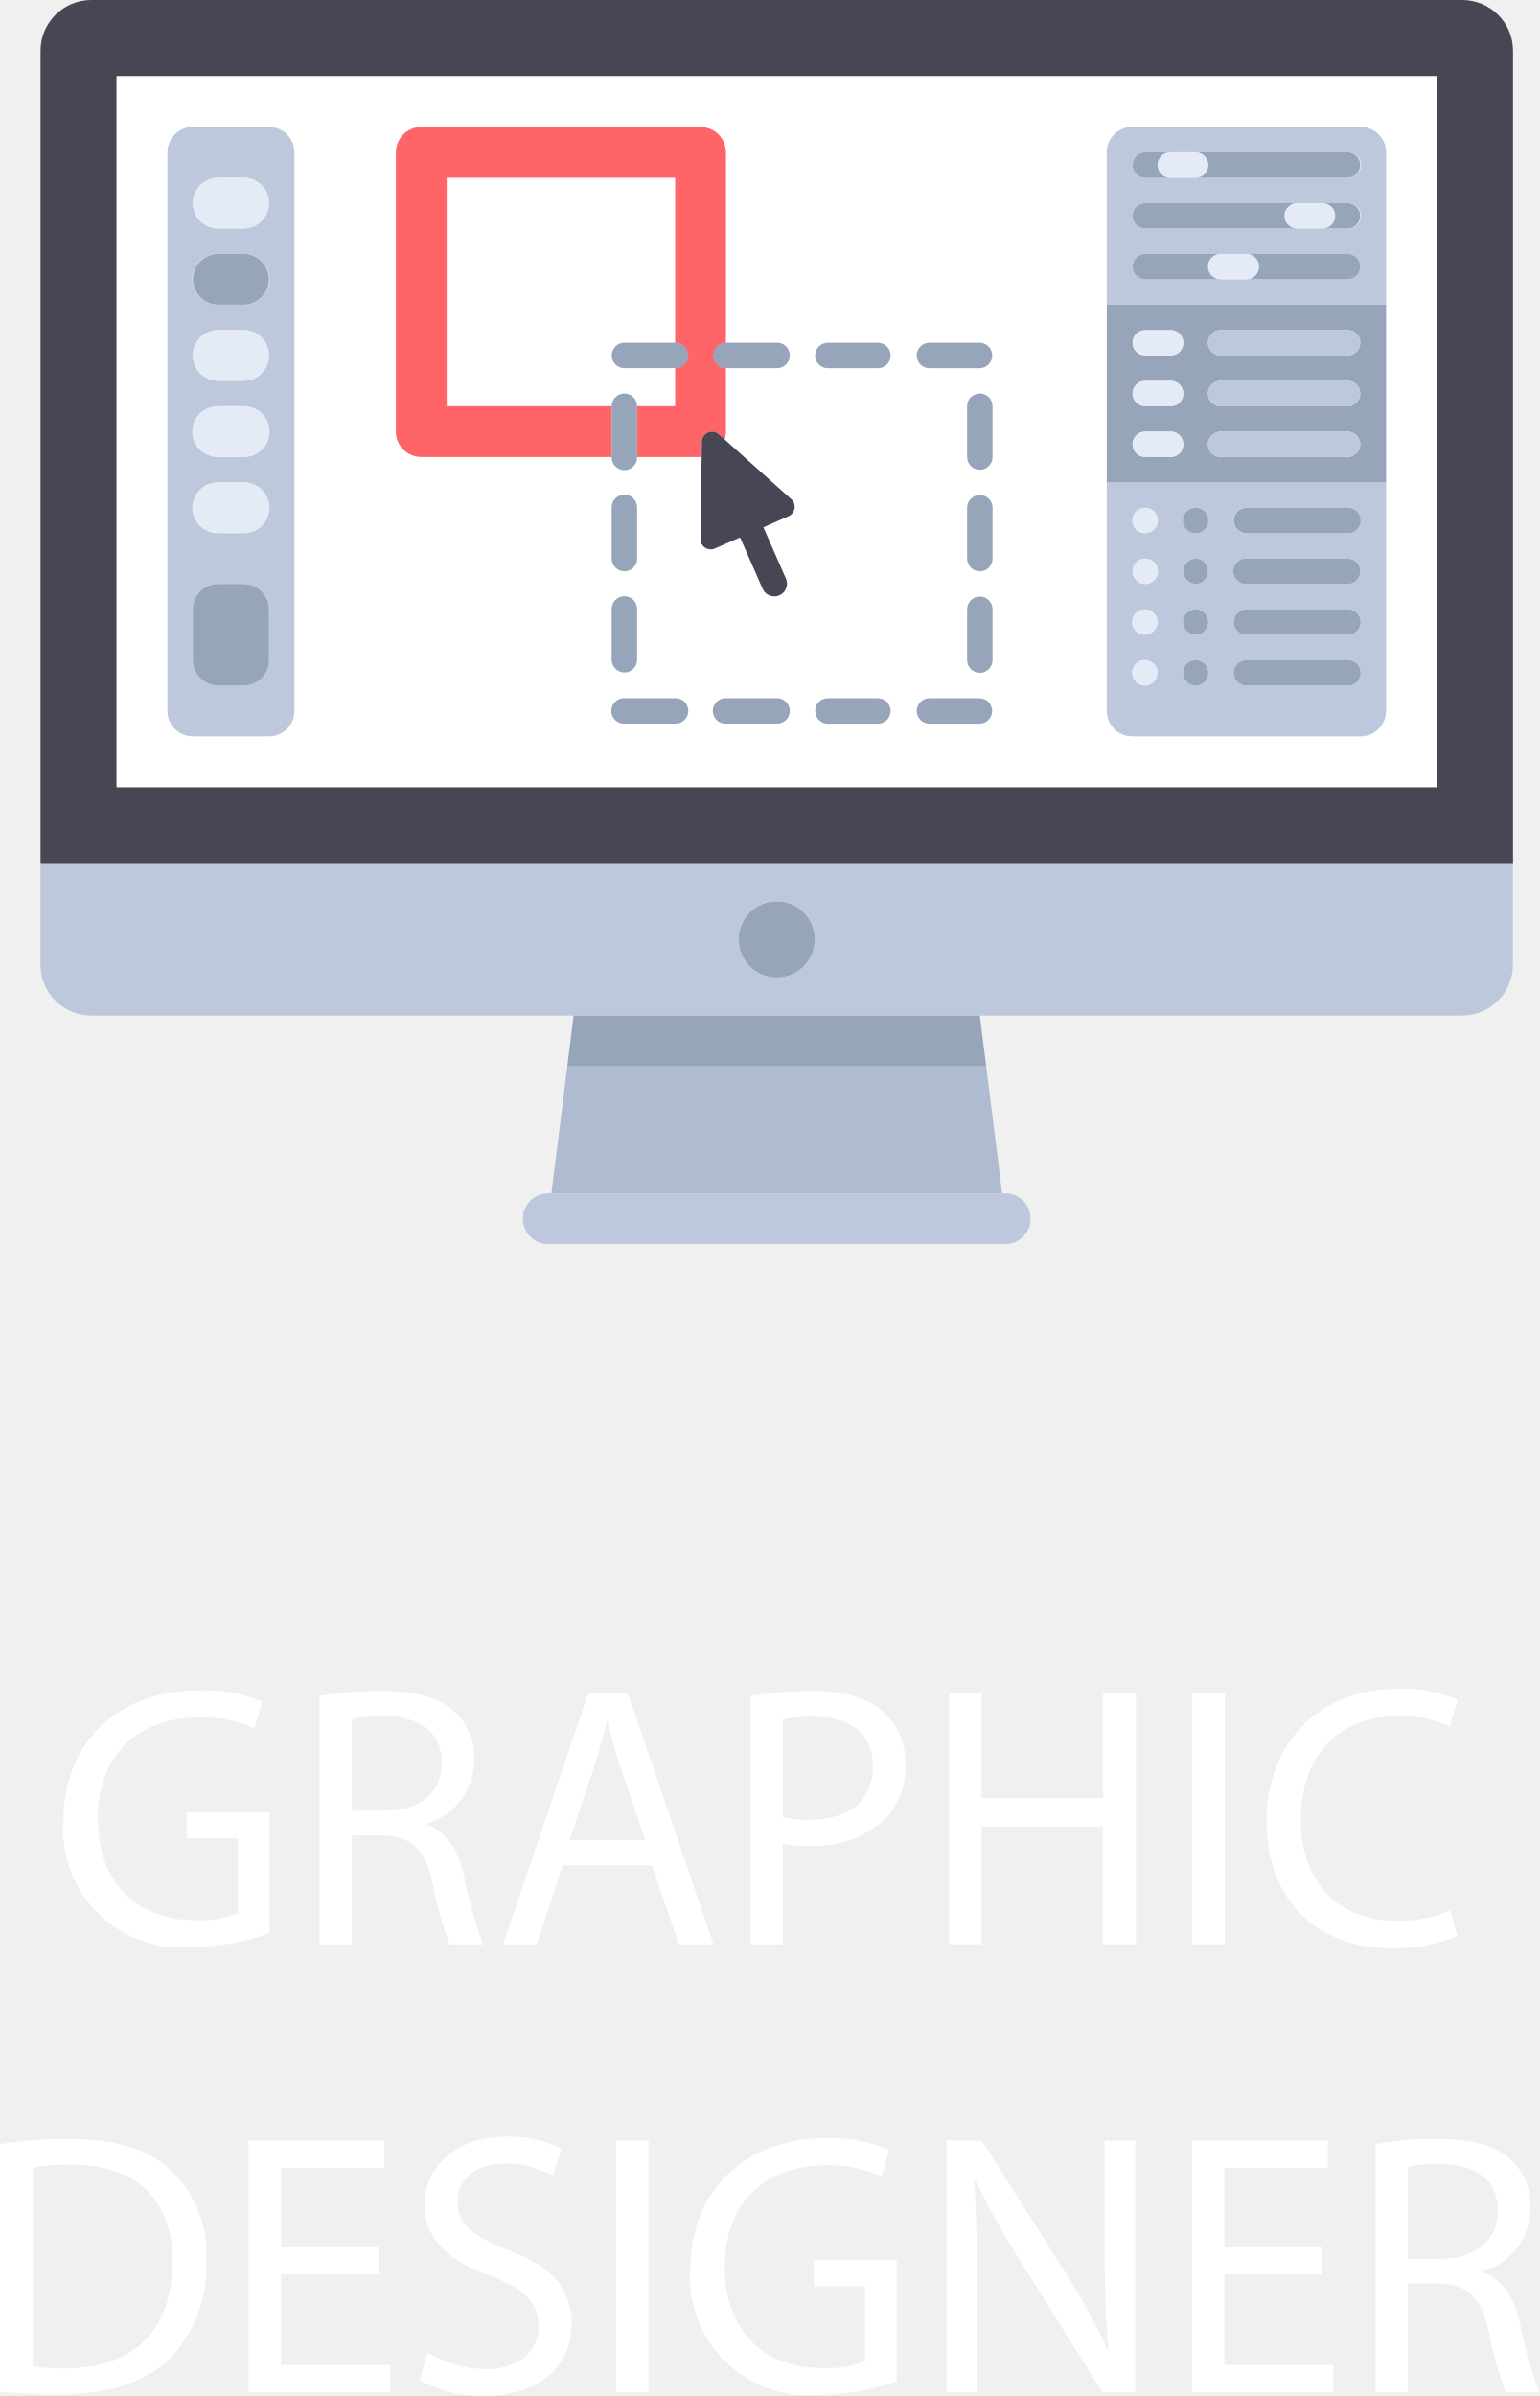
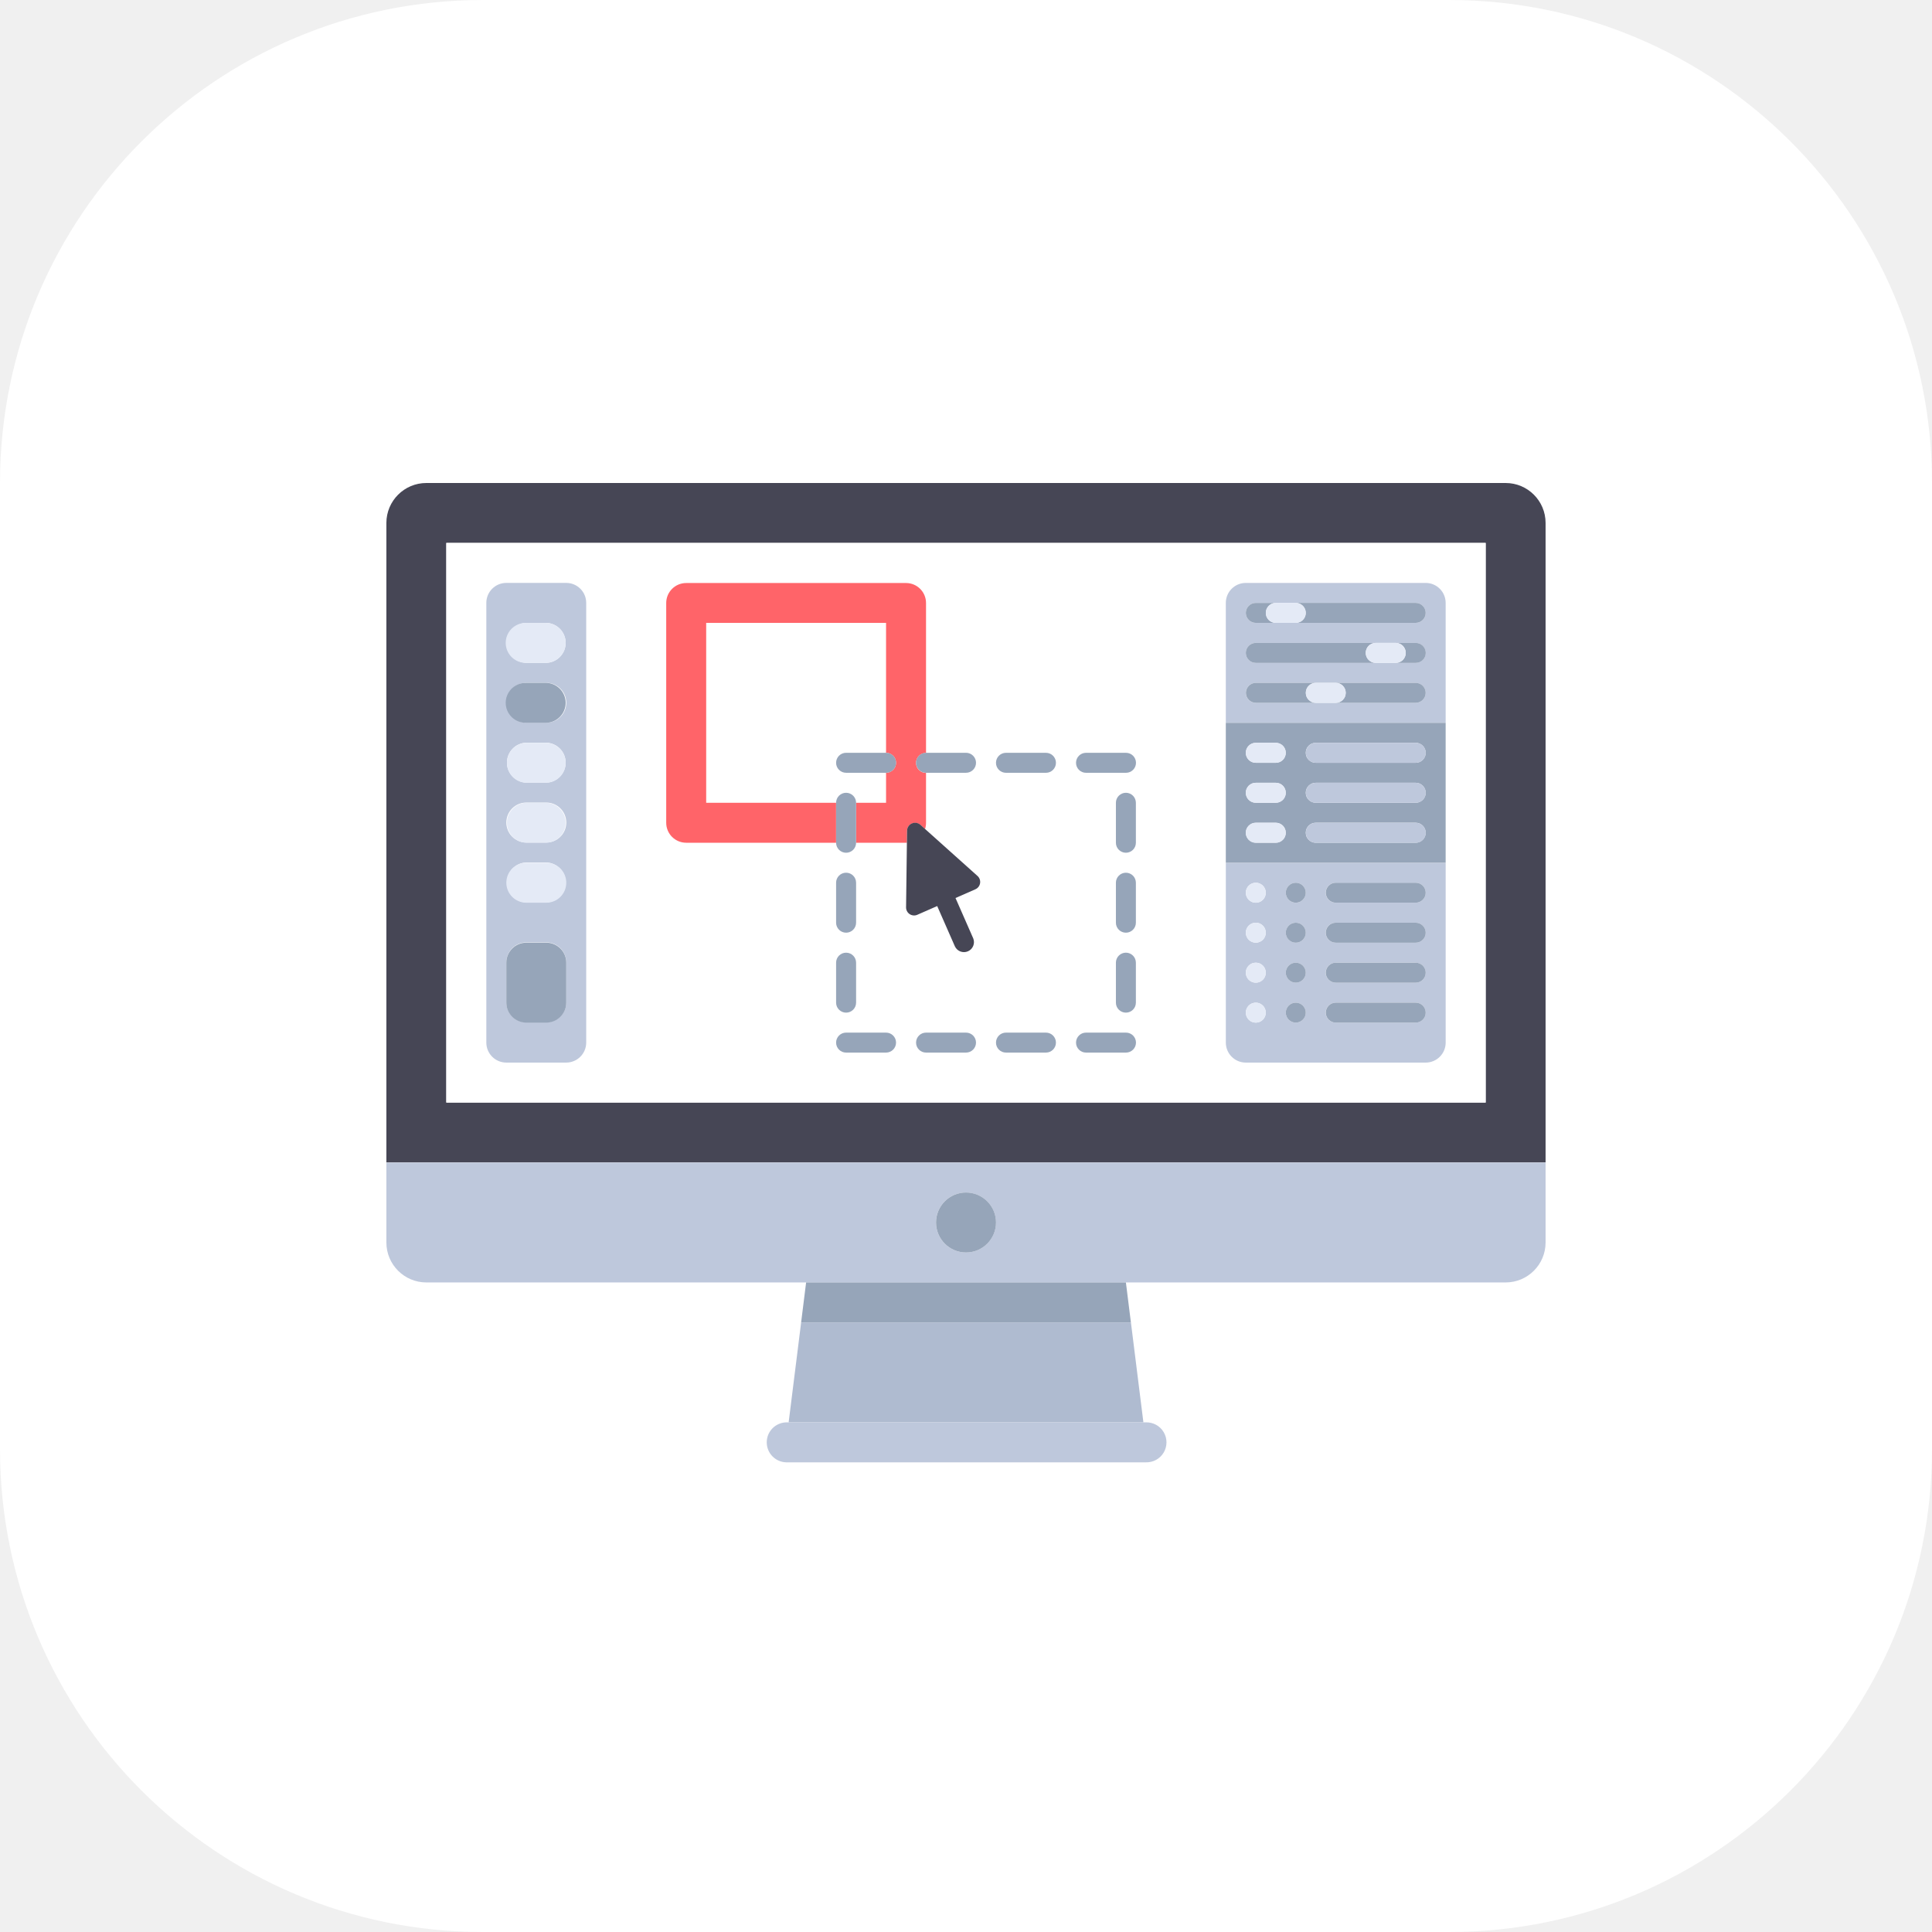
- <svg xmlns="http://www.w3.org/2000/svg" id="Component_9_1" data-name="Component 9 – 1" width="123.747" height="192.59" viewBox="0 0 123.747 192.59">
-   <g id="Group_143" data-name="Group 143" transform="translate(-2575.745 -3973.433)">
-     <path id="Path_472" data-name="Path 472" d="M2597.434,4128.822a18.764,18.764,0,0,1-6.21,1.111,9.495,9.495,0,0,1-10.378-10.2c.029-6.031,4.169-10.44,10.949-10.44a12.491,12.491,0,0,1,5.039.93l-.629,2.129a10.489,10.489,0,0,0-4.471-.869c-4.92,0-8.129,3.059-8.129,8.129,0,5.131,3.09,8.16,7.8,8.16a8.488,8.488,0,0,0,3.481-.541V4121.2h-4.11v-2.1h6.659Z" fill="#fff" />
-     <path id="Path_473" data-name="Path 473" d="M2601.425,4109.773a27.172,27.172,0,0,1,5.009-.42c2.79,0,4.59.51,5.851,1.65a5.038,5.038,0,0,1,1.59,3.84,5.309,5.309,0,0,1-3.811,5.16v.09c1.561.539,2.491,1.981,2.971,4.08a32.066,32.066,0,0,0,1.559,5.549h-2.7a26.179,26.179,0,0,1-1.349-4.83c-.6-2.789-1.68-3.84-4.051-3.93h-2.459v8.76h-2.61Zm2.61,9.211h2.67c2.789,0,4.559-1.531,4.559-3.84,0-2.611-1.889-3.75-4.649-3.781a10.782,10.782,0,0,0-2.58.24Z" fill="#fff" />
-     <path id="Path_474" data-name="Path 474" d="M2620.984,4123.363l-2.1,6.359h-2.7l6.871-20.219h3.149l6.9,20.219h-2.789l-2.16-6.359Zm6.63-2.039-1.979-5.821c-.452-1.32-.75-2.519-1.051-3.689h-.06c-.3,1.2-.63,2.43-1.02,3.66l-1.98,5.85Z" fill="#fff" />
-     <path id="Path_475" data-name="Path 475" d="M2636.074,4109.744a30.129,30.129,0,0,1,5.01-.391c2.58,0,4.471.6,5.67,1.68a5.438,5.438,0,0,1,1.769,4.23,5.956,5.956,0,0,1-1.559,4.321,8.386,8.386,0,0,1-6.18,2.218,9,9,0,0,1-2.1-.179v8.1h-2.609Zm2.609,9.75a8.776,8.776,0,0,0,2.161.209c3.15,0,5.07-1.53,5.07-4.321,0-2.67-1.891-3.959-4.77-3.959a10.923,10.923,0,0,0-2.461.211Z" fill="#fff" />
-     <path id="Path_476" data-name="Path 476" d="M2654.644,4109.5v8.459h9.78V4109.5h2.639v20.219h-2.639v-9.478h-9.78v9.478h-2.61V4109.5Z" fill="#fff" />
-     <path id="Path_477" data-name="Path 477" d="M2674.2,4109.5v20.219h-2.61V4109.5Z" fill="#fff" />
-     <path id="Path_478" data-name="Path 478" d="M2692.893,4129.062a12.932,12.932,0,0,1-5.339.961c-5.7,0-9.99-3.6-9.99-10.23,0-6.331,4.289-10.62,10.56-10.62a10.828,10.828,0,0,1,4.8.9l-.63,2.129a9.521,9.521,0,0,0-4.08-.84c-4.74,0-7.89,3.031-7.89,8.34,0,4.951,2.85,8.131,7.77,8.131a10.463,10.463,0,0,0,4.259-.84Z" fill="#fff" />
-     <path id="Path_479" data-name="Path 479" d="M2575.745,4145.773a37.407,37.407,0,0,1,5.55-.42c3.75,0,6.42.871,8.189,2.52a9.308,9.308,0,0,1,2.85,7.259,10.705,10.705,0,0,1-2.909,7.862c-1.89,1.888-5.01,2.908-8.941,2.908a42.653,42.653,0,0,1-4.739-.238Zm2.61,17.879a16.35,16.35,0,0,0,2.64.15c5.579,0,8.609-3.119,8.609-8.58.031-4.769-2.67-7.8-8.189-7.8a14.829,14.829,0,0,0-3.06.27Z" fill="#fff" />
-     <path id="Path_480" data-name="Path 480" d="M2606.194,4156.244h-7.86v7.289h8.76v2.189h-11.37V4145.5h10.92v2.19h-8.31v6.391h7.86Z" fill="#fff" />
-     <path id="Path_481" data-name="Path 481" d="M2610.125,4162.543a9.243,9.243,0,0,0,4.68,1.32c2.669,0,4.229-1.41,4.229-3.449,0-1.891-1.08-2.971-3.81-4.022-3.3-1.17-5.339-2.879-5.339-5.728,0-3.151,2.609-5.491,6.539-5.491a9.183,9.183,0,0,1,4.47.991l-.72,2.129a8.058,8.058,0,0,0-3.84-.959c-2.76,0-3.81,1.65-3.81,3.029,0,1.89,1.23,2.82,4.021,3.9,3.42,1.321,5.159,2.971,5.159,5.94,0,3.121-2.31,5.82-7.079,5.82a10.433,10.433,0,0,1-5.16-1.291Z" fill="#fff" />
-     <path id="Path_482" data-name="Path 482" d="M2627.885,4145.5v20.219h-2.611V4145.5Z" fill="#fff" />
-     <path id="Path_483" data-name="Path 483" d="M2647.834,4164.822a18.773,18.773,0,0,1-6.21,1.111,9.5,9.5,0,0,1-10.38-10.2c.03-6.031,4.17-10.44,10.949-10.44a12.506,12.506,0,0,1,5.041.93l-.631,2.129a10.476,10.476,0,0,0-4.468-.869c-4.92,0-8.131,3.059-8.131,8.129,0,5.131,3.09,8.16,7.8,8.16a8.477,8.477,0,0,0,3.478-.541V4157.2h-4.109v-2.1h6.66Z" fill="#fff" />
-     <path id="Path_484" data-name="Path 484" d="M2651.824,4165.722V4145.5h2.85l6.48,10.231a56.99,56.99,0,0,1,3.629,6.568l.061-.029c-.241-2.7-.3-5.16-.3-8.311V4145.5H2667v20.219h-2.641l-6.42-10.26a63.953,63.953,0,0,1-3.779-6.75l-.09.032c.15,2.549.21,4.98.21,8.34v8.638Z" fill="#fff" />
-     <path id="Path_485" data-name="Path 485" d="M2682.033,4156.244h-7.859v7.289h8.759v2.189h-11.369V4145.5h10.92v2.19h-8.31v6.391h7.859Z" fill="#fff" />
-     <path id="Path_486" data-name="Path 486" d="M2686.323,4145.773a27.177,27.177,0,0,1,5.01-.42c2.79,0,4.59.51,5.85,1.65a5.038,5.038,0,0,1,1.59,3.84,5.309,5.309,0,0,1-3.81,5.16v.09c1.56.539,2.49,1.981,2.97,4.08a32.143,32.143,0,0,0,1.559,5.549h-2.7a26.219,26.219,0,0,1-1.35-4.83c-.6-2.789-1.679-3.84-4.051-3.93h-2.459v8.76h-2.61Zm2.61,9.211h2.67c2.789,0,4.56-1.531,4.56-3.84,0-2.611-1.89-3.75-4.649-3.781a10.788,10.788,0,0,0-2.581.24Z" fill="#fff" />
-   </g>
-   <g id="Group_154" data-name="Group 154" transform="translate(-2575.745 -3973.433)">
-     <path id="Path_487" data-name="Path 487" d="M2693.287,3973.433h-110.2a4.081,4.081,0,0,0-4.082,4.081v65.306h118.367v-65.306A4.081,4.081,0,0,0,2693.287,3973.433Zm-2.041,63.265H2585.124v-57.143h106.122Z" fill="#464655" />
-     <g id="Group_144" data-name="Group 144">
-       <path id="Path_488" data-name="Path 488" d="M2625.939,4005.065a1.02,1.02,0,0,1,1.021,1.021h3.061v-3.062h-4.082a1.02,1.02,0,0,1,0-2.04h4.082v-13.266h-18.367v18.368h13.265A1.021,1.021,0,0,1,2625.939,4005.065Z" fill="#fff" />
-       <path id="Path_489" data-name="Path 489" d="M2585.124,4036.7h106.122v-57.143H2585.124Zm44.9-5.1h-4.081a1.021,1.021,0,1,1,0-2.041h4.081a1.021,1.021,0,1,1,0,2.041Zm-4.082-10.2a1.02,1.02,0,0,1,1.021,1.021v4.082a1.021,1.021,0,0,1-2.041,0v-4.082A1.021,1.021,0,0,1,2625.939,4021.391Zm-1.02-3.061v-4.081a1.021,1.021,0,1,1,2.041,0v4.081a1.021,1.021,0,1,1-2.041,0Zm13.265,13.266H2634.1a1.021,1.021,0,1,1,0-2.041h4.081a1.021,1.021,0,1,1,0,2.041Zm17.347-5.1a1.021,1.021,0,0,1-2.041,0v-4.082a1.021,1.021,0,1,1,2.041,0Zm0-8.164a1.021,1.021,0,1,1-2.041,0v-4.081a1.021,1.021,0,1,1,2.041,0Zm0-8.163a1.021,1.021,0,1,1-2.041,0v-4.081a1.021,1.021,0,1,1,2.041,0Zm9.184,2.041v-26.531a2.04,2.04,0,0,1,2.041-2.04h18.367a2.041,2.041,0,0,1,2.041,2.04v44.9a2.041,2.041,0,0,1-2.041,2.041h-18.367a2.041,2.041,0,0,1-2.041-2.041Zm-14.286-11.224h4.082a1.02,1.02,0,0,1,0,2.04h-4.082a1.02,1.02,0,0,1,0-2.04Zm0,28.571h4.082a1.021,1.021,0,0,1,0,2.041h-4.082a1.021,1.021,0,0,1,0-2.041Zm-8.163-28.571h4.082a1.02,1.02,0,0,1,0,2.04h-4.082a1.02,1.02,0,0,1,0-2.04Zm0,28.571h4.082a1.021,1.021,0,0,1,0,2.041h-4.082a1.021,1.021,0,0,1,0-2.041Zm-34.694-43.878a2.041,2.041,0,0,1,2.041-2.04h22.449a2.04,2.04,0,0,1,2.041,2.04v15.307h4.081a1.02,1.02,0,1,1,0,2.04H2634.1v5.1a2.044,2.044,0,0,1-.1.633l5.355,4.8a.819.819,0,0,1-.217,1.36l-2.03.891,1.813,4.128a1.021,1.021,0,0,1-1.87.821l-1.812-4.129-2.03.891a.819.819,0,0,1-1.149-.76l.086-6.6c-.029,0-.057,0-.086,0h-5.1a1.021,1.021,0,1,1-2.041,0h-15.306a2.04,2.04,0,0,1-2.041-2.04v-22.45Zm-18.367,0a2.04,2.04,0,0,1,2.041-2.04h6.123a2.04,2.04,0,0,1,2.041,2.04v44.9a2.041,2.041,0,0,1-2.041,2.041h-6.123a2.041,2.041,0,0,1-2.041-2.041Z" fill="#fff" />
+ <svg xmlns="http://www.w3.org/2000/svg" id="experienceGraphic" width="100" height="100" viewBox="0 0 100 100">
+   <g id="Group_479" data-name="Group 479" transform="translate(-539 -3139)">
+     <g id="Group_477" data-name="Group 477" transform="translate(209 -15)">
+       <g id="Group_472" data-name="Group 472" transform="translate(-61 343)">
+         <g id="Group_446" data-name="Group 446" transform="translate(265 -3530)">
+           <rect id="Rectangle_75" data-name="Rectangle 75" width="100" height="100" rx="25" transform="translate(126 6341)" fill="#fff" />
+         </g>
+       </g>
    </g>
-     <path id="Path_490" data-name="Path 490" d="M2579,4050.983a4.081,4.081,0,0,0,4.082,4.082h110.2a4.081,4.081,0,0,0,4.082-4.082v-8.163H2579Zm59.184-5.1a3.061,3.061,0,1,1-3.061,3.061A3.062,3.062,0,0,1,2638.185,4045.881Z" fill="#bec8dc" />
-     <path id="Path_491" data-name="Path 491" d="M2620.073,4069.351H2656.3l-1.275-10.2h-33.674Z" fill="#afbbd0" />
-     <path id="Path_492" data-name="Path 492" d="M2619.817,4069.351a2.041,2.041,0,0,0,0,4.082h36.735a2.041,2.041,0,0,0,0-4.082h-36.735Z" fill="#bec8dc" />
-     <g id="Group_145" data-name="Group 145">
-       <path id="Path_493" data-name="Path 493" d="M2621.348,4059.147h33.674l-.51-4.082h-32.653Z" fill="#96a5b9" />
-       <circle id="Ellipse_4" data-name="Ellipse 4" cx="3.061" cy="3.061" r="3.061" transform="translate(2635.124 4045.881)" fill="#96a5b9" />
+     <g id="Group_478" data-name="Group 478" transform="translate(-2020.001 -809.433)">
+       <path id="Path_487" data-name="Path 487" d="M2636.933,3973.433H2581.07A2.069,2.069,0,0,0,2579,3975.5v33.1h60v-33.1A2.068,2.068,0,0,0,2636.933,3973.433ZM2635.9,4005.5H2582.1v-28.966H2635.9Z" fill="#464655" />
+       <g id="Group_144" data-name="Group 144" transform="translate(2582.105 3976.536)">
+         <path id="Path_488" data-name="Path 488" d="M2618.9,3996.511a.517.517,0,0,1,.518.518h1.552v-1.552H2618.9a.517.517,0,0,1,0-1.034h2.069v-6.724h-9.31v9.311h6.724A.517.517,0,0,1,2618.9,3996.511Z" transform="translate(-2598.206 -3983.58)" fill="#fff" />
+         <path id="Path_489" data-name="Path 489" d="M2585.124,4008.521h53.793v-28.966h-53.793Zm22.758-2.586h-2.069a.517.517,0,1,1,0-1.035h2.069a.517.517,0,1,1,0,1.035Zm-2.069-5.173a.517.517,0,0,1,.518.518v2.069a.517.517,0,0,1-1.035,0v-2.069A.517.517,0,0,1,2605.813,4000.762Zm-.517-1.552v-2.069a.517.517,0,1,1,1.035,0v2.069a.517.517,0,1,1-1.035,0Zm6.724,6.725h-2.069a.517.517,0,1,1,0-1.035h2.069a.517.517,0,1,1,0,1.035Zm8.793-2.586a.517.517,0,0,1-1.034,0v-2.069a.517.517,0,1,1,1.034,0Zm0-4.138a.517.517,0,1,1-1.034,0v-2.069a.517.517,0,1,1,1.034,0Zm0-4.138a.517.517,0,1,1-1.034,0V3993a.517.517,0,1,1,1.034,0Zm4.656,1.035v-13.449a1.034,1.034,0,0,1,1.034-1.034h9.31a1.034,1.034,0,0,1,1.035,1.034v22.759a1.035,1.035,0,0,1-1.035,1.035h-9.31a1.035,1.035,0,0,1-1.034-1.035Zm-7.242-5.689h2.069a.517.517,0,1,1,0,1.034h-2.069a.517.517,0,1,1,0-1.034Zm0,14.482h2.069a.517.517,0,0,1,0,1.035h-2.069a.517.517,0,0,1,0-1.035Zm-4.138-14.482h2.069a.517.517,0,1,1,0,1.034h-2.069a.517.517,0,1,1,0-1.034Zm0,14.482h2.069a.517.517,0,0,1,0,1.035h-2.069a.517.517,0,0,1,0-1.035Zm-17.586-22.242a1.034,1.034,0,0,1,1.035-1.034h11.379a1.034,1.034,0,0,1,1.034,1.034v7.759h2.069a.517.517,0,1,1,0,1.034h-2.069v2.587a1.033,1.033,0,0,1-.051.321l2.715,2.432a.415.415,0,0,1-.11.689l-1.029.452.919,2.093a.518.518,0,0,1-.948.416l-.918-2.093-1.029.452a.415.415,0,0,1-.582-.385l.043-3.344-.043,0h-2.586a.517.517,0,1,1-1.035,0h-7.758a1.034,1.034,0,0,1-1.035-1.034v-11.38Zm-9.31,0a1.034,1.034,0,0,1,1.034-1.034h3.1a1.034,1.034,0,0,1,1.035,1.034v22.759a1.035,1.035,0,0,1-1.035,1.035h-3.1a1.035,1.035,0,0,1-1.034-1.035Z" transform="translate(-2585.124 -3979.555)" fill="#fff" />
+       </g>
+       <path id="Path_490" data-name="Path 490" d="M2579,4046.958a2.069,2.069,0,0,0,2.069,2.069h55.862a2.069,2.069,0,0,0,2.069-2.069v-4.138h-60Zm30-2.586a1.552,1.552,0,1,1-1.552,1.552A1.552,1.552,0,0,1,2609,4044.372Z" transform="translate(0 -34.215)" fill="#bec8dc" />
+       <path id="Path_491" data-name="Path 491" d="M2620.073,4064.319h18.362l-.646-5.172h-17.069Z" transform="translate(-20.252 -42.266)" fill="#afbbd0" />
+       <path id="Path_492" data-name="Path 492" d="M2618.811,4069.351a1.035,1.035,0,0,0,0,2.069h18.621a1.035,1.035,0,1,0,0-2.069h-18.621Z" transform="translate(-19.121 -47.297)" fill="#bec8dc" />
+       <g id="Group_145" data-name="Group 145" transform="translate(2600.467 4010.157)">
+         <path id="Path_493" data-name="Path 493" d="M2621.348,4057.134h17.069l-.259-2.069h-16.552Z" transform="translate(-2621.348 -4050.41)" fill="#96a5b9" />
+         <circle id="Ellipse_4" data-name="Ellipse 4" cx="1.552" cy="1.552" r="1.552" transform="translate(6.983 0)" fill="#96a5b9" />
+       </g>
+       <path id="Path_494" data-name="Path 494" d="M2590.24,4008.464h3.1a1.035,1.035,0,0,0,1.035-1.035v-22.759a1.034,1.034,0,0,0-1.035-1.034h-3.1a1.034,1.034,0,0,0-1.035,1.034v22.759A1.035,1.035,0,0,0,2590.24,4008.464Zm1.035-22.759h1.034a1.035,1.035,0,0,1,0,2.069h-1.034a1.035,1.035,0,0,1,0-2.069Zm0,3.1h1.034a1.034,1.034,0,1,1,0,2.069h-1.034a1.034,1.034,0,1,1,0-2.069Zm0,3.1h1.034a1.035,1.035,0,0,1,0,2.069h-1.034a1.035,1.035,0,0,1,0-2.069Zm0,3.1h1.034a1.034,1.034,0,1,1,0,2.069h-1.034a1.034,1.034,0,1,1,0-2.069Zm0,3.1h1.034a1.035,1.035,0,0,1,0,2.069h-1.034a1.035,1.035,0,0,1,0-2.069Zm-1.035,5.172a1.035,1.035,0,0,1,1.035-1.035h1.034a1.035,1.035,0,0,1,1.035,1.035v2.069a1.034,1.034,0,0,1-1.035,1.034h-1.034a1.034,1.034,0,0,1-1.035-1.034Z" transform="translate(-5.032 -5.032)" fill="#bec8dc" />
+       <path id="Path_495" data-name="Path 495" d="M2592.281,3989.787h1.034a1.035,1.035,0,0,0,0-2.069h-1.034a1.035,1.035,0,1,0,0,2.069Z" transform="translate(-6.038 -7.044)" fill="#e4eaf6" />
+       <path id="Path_496" data-name="Path 496" d="M2592.281,3995.909h1.034a1.035,1.035,0,0,0,0-2.069h-1.034a1.035,1.035,0,1,0,0,2.069Z" transform="translate(-6.038 -10.063)" fill="#96a5b9" />
+       <g id="Group_146" data-name="Group 146" transform="translate(2585.208 3986.881)">
+         <path id="Path_497" data-name="Path 497" d="M2592.281,4002.032h1.034a1.035,1.035,0,0,0,0-2.069h-1.034a1.035,1.035,0,0,0,0,2.069Z" transform="translate(-2591.246 -3999.963)" fill="#e4eaf6" />
+         <path id="Path_498" data-name="Path 498" d="M2592.281,4008.154h1.034a1.035,1.035,0,0,0,0-2.069h-1.034a1.035,1.035,0,0,0,0,2.069Z" transform="translate(-2591.246 -4002.982)" fill="#e4eaf6" />
+         <path id="Path_499" data-name="Path 499" d="M2592.281,4014.277h1.034a1.034,1.034,0,1,0,0-2.069h-1.034a1.034,1.034,0,1,0,0,2.069Z" transform="translate(-2591.246 -4006.001)" fill="#e4eaf6" />
+       </g>
+       <path id="Path_500" data-name="Path 500" d="M2592.281,4024.509h1.034a1.034,1.034,0,0,0,1.034-1.034v-2.069a1.034,1.034,0,0,0-1.034-1.035h-1.034a1.035,1.035,0,0,0-1.035,1.035v2.069A1.034,1.034,0,0,0,2592.281,4024.509Z" transform="translate(-6.038 -23.145)" fill="#96a5b9" />
+       <g id="Group_147" data-name="Group 147" transform="translate(2622.449 3978.605)">
+         <path id="Path_501" data-name="Path 501" d="M2676.094,3984.671a1.034,1.034,0,0,0-1.035-1.034h-9.31a1.034,1.034,0,0,0-1.034,1.034v6.207h11.379v-6.207Zm-1.552,5.173h-8.276a.517.517,0,0,1,0-1.034h8.276a.517.517,0,0,1,0,1.034Zm0-2.069h-8.276a.517.517,0,0,1,0-1.035h8.276a.517.517,0,1,1,0,1.035Zm0-2.069h-8.276a.517.517,0,0,1,0-1.034h8.276a.517.517,0,1,1,0,1.034Z" transform="translate(-2664.715 -3983.637)" fill="#bec8dc" />
+         <path id="Path_502" data-name="Path 502" d="M2665.75,4022.553h9.31a1.035,1.035,0,0,0,1.035-1.035v-9.31h-11.379v9.31A1.035,1.035,0,0,0,2665.75,4022.553Zm4.655-9.31h4.138a.517.517,0,0,1,0,1.035H2670.4a.517.517,0,1,1,0-1.035Zm0,2.069h4.138a.517.517,0,0,1,0,1.034H2670.4a.517.517,0,1,1,0-1.034Zm0,2.069h4.138a.517.517,0,0,1,0,1.035H2670.4a.517.517,0,1,1,0-1.035Zm0,2.069h4.138a.517.517,0,0,1,0,1.034H2670.4a.517.517,0,1,1,0-1.034Zm-2.069-6.207h0a.517.517,0,0,1,0,1.035h0a.517.517,0,0,1,0-1.035Zm0,2.069h0a.517.517,0,0,1,0,1.034h0a.517.517,0,0,1,0-1.034Zm0,2.069h0a.517.517,0,0,1,0,1.035h0a.517.517,0,0,1,0-1.035Zm0,2.069h0a.517.517,0,0,1,0,1.034h0a.517.517,0,1,1,0-1.034Zm-2.069-6.207h0a.517.517,0,1,1,0,1.035h0a.517.517,0,0,1,0-1.035Zm0,2.069h0a.517.517,0,1,1,0,1.034h0a.517.517,0,0,1,0-1.034Zm0,2.069h0a.517.517,0,1,1,0,1.035h0a.517.517,0,0,1,0-1.035Zm0,2.069h0a.517.517,0,1,1,0,1.034h0a.517.517,0,1,1,0-1.034Z" transform="translate(-2664.715 -3997.725)" fill="#bec8dc" />
+       </g>
+       <g id="Group_148" data-name="Group 148" transform="translate(2622.449 3979.639)">
+         <path id="Path_503" data-name="Path 503" d="M2676.094,3997.922h-11.379v7.241h11.379Zm-8.793,6.207h-1.035a.517.517,0,0,1,0-1.035h1.035a.517.517,0,1,1,0,1.035Zm0-2.069h-1.035a.517.517,0,0,1,0-1.035h1.035a.517.517,0,1,1,0,1.035Zm0-2.069h-1.035a.517.517,0,0,1,0-1.035h1.035a.517.517,0,1,1,0,1.035Zm7.242,4.138h-5.173a.517.517,0,1,1,0-1.035h5.173a.517.517,0,0,1,0,1.035Zm0-2.069h-5.173a.517.517,0,1,1,0-1.035h5.173a.517.517,0,0,1,0,1.035Zm0-2.069h-5.173a.517.517,0,1,1,0-1.035h5.173a.517.517,0,0,1,0,1.035Z" transform="translate(-2664.715 -3991.715)" fill="#96a5b9" />
+         <path id="Path_504" data-name="Path 504" d="M2678.065,3985.677h-6.207a.517.517,0,0,1,0,1.034h6.207a.517.517,0,0,0,0-1.034Z" transform="translate(-2668.237 -3985.677)" fill="#96a5b9" />
+         <path id="Path_505" data-name="Path 505" d="M2667.791,3986.195a.517.517,0,0,1,.517-.517h-1.035a.517.517,0,0,0,0,1.034h1.035A.517.517,0,0,1,2667.791,3986.195Z" transform="translate(-2665.721 -3985.677)" fill="#96a5b9" />
+         <path id="Path_506" data-name="Path 506" d="M2680.078,3993.841h-4.138a.517.517,0,0,1,0,1.034h4.138a.517.517,0,0,0,0-1.034Z" transform="translate(-2670.25 -3989.703)" fill="#96a5b9" />
+         <path id="Path_507" data-name="Path 507" d="M2669.859,3994.358a.517.517,0,0,1,.518-.517h-3.1a.517.517,0,0,0,0,1.034h3.1A.517.517,0,0,1,2669.859,3994.358Z" transform="translate(-2665.721 -3989.703)" fill="#96a5b9" />
+       </g>
+       <path id="Path_508" data-name="Path 508" d="M2678.568,3999.963H2673.4a.517.517,0,1,0,0,1.035h5.172a.517.517,0,0,0,0-1.035Z" transform="translate(-46.291 -13.082)" fill="#bec8dc" />
+       <g id="Group_149" data-name="Group 149" transform="translate(2623.484 3981.709)">
+         <path id="Path_509" data-name="Path 509" d="M2672.963,3990.277a.518.518,0,0,1,.517-.518h-6.207a.517.517,0,0,0,0,1.035h6.207A.517.517,0,0,1,2672.963,3990.277Z" transform="translate(-2666.756 -3989.759)" fill="#96a5b9" />
+         <path id="Path_510" data-name="Path 510" d="M2683.1,3989.759h-1.035a.517.517,0,0,1,0,1.035h1.035a.517.517,0,0,0,0-1.035Z" transform="translate(-2674.303 -3989.759)" fill="#96a5b9" />
+       </g>
+       <g id="Group_150" data-name="Group 150" transform="translate(2623.484 3979.639)">
+         <path id="Path_511" data-name="Path 511" d="M2670.866,3986.195a.517.517,0,0,0-.517-.517h-1.035a.517.517,0,0,0,0,1.034h1.035A.517.517,0,0,0,2670.866,3986.195Z" transform="translate(-2667.762 -3985.677)" fill="#e4eaf6" />
+         <path id="Path_512" data-name="Path 512" d="M2674.947,3994.358a.517.517,0,0,0-.517-.517H2673.4a.517.517,0,1,0,0,1.034h1.035A.517.517,0,0,0,2674.947,3994.358Z" transform="translate(-2669.775 -3989.703)" fill="#e4eaf6" />
+         <path id="Path_513" data-name="Path 513" d="M2668.308,3999.963h-1.035a.517.517,0,0,0,0,1.035h1.035a.517.517,0,1,0,0-1.035Z" transform="translate(-2666.756 -3992.721)" fill="#e4eaf6" />
+       </g>
+       <path id="Path_514" data-name="Path 514" d="M2678.568,4004.045H2673.4a.517.517,0,1,0,0,1.035h5.172a.517.517,0,0,0,0-1.035Z" transform="translate(-46.291 -15.095)" fill="#bec8dc" />
+       <path id="Path_515" data-name="Path 515" d="M2668.308,4004.045h-1.035a.517.517,0,0,0,0,1.035h1.035a.517.517,0,1,0,0-1.035Z" transform="translate(-43.272 -15.095)" fill="#e4eaf6" />
+       <path id="Path_516" data-name="Path 516" d="M2678.568,4008.126H2673.4a.517.517,0,1,0,0,1.035h5.172a.517.517,0,0,0,0-1.035Z" transform="translate(-46.291 -17.107)" fill="#bec8dc" />
+       <g id="Group_151" data-name="Group 151" transform="translate(2623.484 3991.019)">
+         <path id="Path_517" data-name="Path 517" d="M2668.308,4008.126h-1.035a.517.517,0,0,0,0,1.035h1.035a.517.517,0,1,0,0-1.035Z" transform="translate(-2666.756 -4008.126)" fill="#e4eaf6" />
+         <path id="Path_518" data-name="Path 518" d="M2667.273,4019.365h0a.517.517,0,1,0,0-1.035h0a.517.517,0,0,0,0,1.035Z" transform="translate(-2666.756 -4013.158)" fill="#e4eaf6" />
+         <path id="Path_519" data-name="Path 519" d="M2667.273,4015.283h0a.517.517,0,1,0,0-1.034h0a.517.517,0,0,0,0,1.034Z" transform="translate(-2666.756 -4011.145)" fill="#e4eaf6" />
+         <path id="Path_520" data-name="Path 520" d="M2667.273,4027.528h0a.517.517,0,1,0,0-1.034h0a.517.517,0,0,0,0,1.034Z" transform="translate(-2666.756 -4017.183)" fill="#e4eaf6" />
+         <path id="Path_521" data-name="Path 521" d="M2667.273,4023.447h0a.517.517,0,1,0,0-1.035h0a.517.517,0,0,0,0,1.035Z" transform="translate(-2666.756 -4015.17)" fill="#e4eaf6" />
+       </g>
+       <g id="Group_152" data-name="Group 152" transform="translate(2625.553 3994.123)">
+         <path id="Path_522" data-name="Path 522" d="M2671.355,4019.365h0a.517.517,0,0,0,0-1.035h0a.517.517,0,0,0,0,1.035Z" transform="translate(-2670.838 -4016.261)" fill="#96a5b9" />
+         <path id="Path_523" data-name="Path 523" d="M2671.355,4015.283h0a.517.517,0,0,0,0-1.034h0a.517.517,0,0,0,0,1.034Z" transform="translate(-2670.838 -4014.249)" fill="#96a5b9" />
+         <path id="Path_524" data-name="Path 524" d="M2671.355,4027.528h0a.517.517,0,1,0,0-1.034h0a.517.517,0,1,0,0,1.034Z" transform="translate(-2670.838 -4020.287)" fill="#96a5b9" />
+         <path id="Path_525" data-name="Path 525" d="M2671.355,4023.447h0a.517.517,0,0,0,0-1.035h0a.517.517,0,0,0,0,1.035Z" transform="translate(-2670.838 -4018.274)" fill="#96a5b9" />
+         <path id="Path_526" data-name="Path 526" d="M2675.437,4019.365h4.138a.517.517,0,0,0,0-1.035h-4.138a.517.517,0,1,0,0,1.035Z" transform="translate(-2672.85 -4016.261)" fill="#96a5b9" />
+         <path id="Path_527" data-name="Path 527" d="M2675.437,4015.283h4.138a.517.517,0,0,0,0-1.034h-4.138a.517.517,0,1,0,0,1.034Z" transform="translate(-2672.85 -4014.249)" fill="#96a5b9" />
+         <path id="Path_528" data-name="Path 528" d="M2675.437,4027.528h4.138a.517.517,0,1,0,0-1.034h-4.138a.517.517,0,1,0,0,1.034Z" transform="translate(-2672.85 -4020.287)" fill="#96a5b9" />
+         <path id="Path_529" data-name="Path 529" d="M2675.437,4023.447h4.138a.517.517,0,0,0,0-1.035h-4.138a.517.517,0,1,0,0,1.035Z" transform="translate(-2672.85 -4018.274)" fill="#96a5b9" />
+       </g>
+       <path id="Path_530" data-name="Path 530" d="M2681.07,3990.277a.517.517,0,0,0-.517-.518h-1.035a.517.517,0,0,0,0,1.035h1.035A.517.517,0,0,0,2681.07,3990.277Z" transform="translate(-49.31 -8.05)" fill="#e4eaf6" />
+       <path id="Path_531" data-name="Path 531" d="M2608.606,3997.085h7.759v-2.069h-6.724v-9.311h9.31v6.725a.517.517,0,0,1,0,1.034v1.552H2617.4v2.069h2.586l.044,0,.008-.622a.415.415,0,0,1,.692-.3l.239.215a1.035,1.035,0,0,0,.051-.322v-2.586a.517.517,0,0,1,0-1.035v-7.759a1.034,1.034,0,0,0-1.035-1.034h-11.379a1.034,1.034,0,0,0-1.034,1.034v11.379A1.034,1.034,0,0,0,2608.606,3997.085Z" transform="translate(-14.088 -5.032)" fill="#ff6469" />
+       <g id="Group_153" data-name="Group 153" transform="translate(2602.277 3987.398)">
+         <path id="Path_532" data-name="Path 532" d="M2625.436,4016.332a.517.517,0,0,0,.518-.518v-2.069a.517.517,0,1,0-1.035,0v2.069A.518.518,0,0,0,2625.436,4016.332Z" transform="translate(-2624.919 -4007.021)" fill="#96a5b9" />
+         <path id="Path_533" data-name="Path 533" d="M2649.926,4030.589H2652a.517.517,0,0,0,0-1.034h-2.069a.517.517,0,0,0,0,1.034Z" transform="translate(-2636.995 -4015.072)" fill="#96a5b9" />
+         <path id="Path_534" data-name="Path 534" d="M2654.008,4021.391a.517.517,0,0,0-.517.518v2.069a.517.517,0,1,0,1.034,0v-2.069A.517.517,0,0,0,2654.008,4021.391Z" transform="translate(-2639.008 -4011.046)" fill="#96a5b9" />
+         <path id="Path_535" data-name="Path 535" d="M2649.926,4002.018H2652a.517.517,0,0,0,0-1.035h-2.069a.517.517,0,0,0,0,1.035Z" transform="translate(-2636.995 -4000.983)" fill="#96a5b9" />
+         <path id="Path_536" data-name="Path 536" d="M2654.008,4005.065a.517.517,0,0,0-.517.518v2.069a.517.517,0,1,0,1.034,0v-2.069A.517.517,0,0,0,2654.008,4005.065Z" transform="translate(-2639.008 -4002.996)" fill="#96a5b9" />
+         <path id="Path_537" data-name="Path 537" d="M2635.668,4029.555H2633.6a.517.517,0,1,0,0,1.034h2.069a.517.517,0,1,0,0-1.034Z" transform="translate(-2628.944 -4015.072)" fill="#96a5b9" />
+         <path id="Path_538" data-name="Path 538" d="M2625.436,4005.065a.517.517,0,0,0-.517.518v2.069a.517.517,0,1,0,1.035,0v-2.069A.517.517,0,0,0,2625.436,4005.065Z" transform="translate(-2624.919 -4002.996)" fill="#96a5b9" />
+         <path id="Path_539" data-name="Path 539" d="M2627.505,4029.555h-2.069a.517.517,0,1,0,0,1.034h2.069a.517.517,0,1,0,0-1.034Z" transform="translate(-2624.919 -4015.072)" fill="#96a5b9" />
+         <path id="Path_540" data-name="Path 540" d="M2624.919,4023.978a.517.517,0,0,0,1.035,0v-2.069a.517.517,0,1,0-1.035,0Z" transform="translate(-2624.919 -4011.046)" fill="#96a5b9" />
+         <path id="Path_541" data-name="Path 541" d="M2654.008,4013.228a.517.517,0,0,0-.517.518v2.069a.517.517,0,1,0,1.034,0v-2.069A.517.517,0,0,0,2654.008,4013.228Z" transform="translate(-2639.008 -4007.021)" fill="#96a5b9" />
+         <path id="Path_542" data-name="Path 542" d="M2641.763,4002.018h2.069a.517.517,0,0,0,0-1.035h-2.069a.517.517,0,0,0,0,1.035Z" transform="translate(-2632.97 -4000.983)" fill="#96a5b9" />
+         <path id="Path_543" data-name="Path 543" d="M2624.919,4001.5a.517.517,0,0,0,.518.517h2.069a.517.517,0,1,0,0-1.035h-2.069A.518.518,0,0,0,2624.919,4001.5Z" transform="translate(-2624.919 -4000.983)" fill="#96a5b9" />
+         <path id="Path_544" data-name="Path 544" d="M2641.763,4030.589h2.069a.517.517,0,0,0,0-1.034h-2.069a.517.517,0,0,0,0,1.034Z" transform="translate(-2632.97 -4015.072)" fill="#96a5b9" />
+         <path id="Path_545" data-name="Path 545" d="M2633.082,4001.5a.517.517,0,0,0,.518.517h2.069a.517.517,0,1,0,0-1.035H2633.6A.518.518,0,0,0,2633.082,4001.5Z" transform="translate(-2628.944 -4000.983)" fill="#96a5b9" />
+       </g>
+       <path id="Path_546" data-name="Path 546" d="M2632.114,4008.537l-.008.622-.043,3.344a.415.415,0,0,0,.582.386l1.029-.452.919,2.093a.518.518,0,0,0,.948-.416l-.919-2.093,1.029-.452a.415.415,0,0,0,.11-.689l-2.715-2.432-.239-.215A.415.415,0,0,0,2632.114,4008.537Z" transform="translate(-26.164 -17.107)" fill="#464655" />
    </g>
-     <path id="Path_494" data-name="Path 494" d="M2591.246,4032.616h6.123a2.041,2.041,0,0,0,2.041-2.041v-44.9a2.04,2.04,0,0,0-2.041-2.04h-6.123a2.04,2.04,0,0,0-2.041,2.04v44.9A2.041,2.041,0,0,0,2591.246,4032.616Zm2.041-44.9h2.041a2.041,2.041,0,0,1,0,4.082h-2.041a2.041,2.041,0,0,1,0-4.082Zm0,6.123h2.041a2.041,2.041,0,1,1,0,4.081h-2.041a2.041,2.041,0,1,1,0-4.081Zm0,6.122h2.041a2.041,2.041,0,0,1,0,4.082h-2.041a2.041,2.041,0,0,1,0-4.082Zm0,6.123h2.041a2.041,2.041,0,1,1,0,4.081h-2.041a2.041,2.041,0,1,1,0-4.081Zm0,6.122h2.041a2.041,2.041,0,0,1,0,4.082h-2.041a2.041,2.041,0,0,1,0-4.082Zm-2.041,10.2a2.041,2.041,0,0,1,2.041-2.041h2.041a2.041,2.041,0,0,1,2.041,2.041v4.082a2.04,2.04,0,0,1-2.041,2.04h-2.041a2.04,2.04,0,0,1-2.041-2.04Z" fill="#bec8dc" />
-     <path id="Path_495" data-name="Path 495" d="M2593.287,3991.8h2.041a2.041,2.041,0,0,0,0-4.082h-2.041a2.041,2.041,0,0,0,0,4.082Z" fill="#e4eaf6" />
-     <path id="Path_496" data-name="Path 496" d="M2593.287,3997.922h2.041a2.041,2.041,0,0,0,0-4.082h-2.041a2.041,2.041,0,0,0,0,4.082Z" fill="#96a5b9" />
-     <g id="Group_146" data-name="Group 146">
-       <path id="Path_497" data-name="Path 497" d="M2593.287,4004.045h2.041a2.041,2.041,0,0,0,0-4.082h-2.041a2.041,2.041,0,0,0,0,4.082Z" fill="#e4eaf6" />
-       <path id="Path_498" data-name="Path 498" d="M2593.287,4010.167h2.041a2.041,2.041,0,0,0,0-4.082h-2.041a2.041,2.041,0,0,0,0,4.082Z" fill="#e4eaf6" />
-       <path id="Path_499" data-name="Path 499" d="M2593.287,4016.289h2.041a2.041,2.041,0,1,0,0-4.081h-2.041a2.041,2.041,0,1,0,0,4.081Z" fill="#e4eaf6" />
-     </g>
-     <path id="Path_500" data-name="Path 500" d="M2593.287,4028.534h2.041a2.04,2.04,0,0,0,2.041-2.04v-4.082a2.041,2.041,0,0,0-2.041-2.041h-2.041a2.041,2.041,0,0,0-2.041,2.041v4.082A2.04,2.04,0,0,0,2593.287,4028.534Z" fill="#96a5b9" />
-     <g id="Group_147" data-name="Group 147">
-       <path id="Path_501" data-name="Path 501" d="M2687.164,3985.677a2.041,2.041,0,0,0-2.041-2.04h-18.367a2.04,2.04,0,0,0-2.041,2.04v12.245h22.449v-12.245Zm-3.061,10.205h-16.327a1.021,1.021,0,0,1,0-2.041H2684.1a1.021,1.021,0,0,1,0,2.041Zm0-4.082h-16.327a1.021,1.021,0,0,1,0-2.041H2684.1a1.021,1.021,0,1,1,0,2.041Zm0-4.082h-16.327a1.021,1.021,0,0,1,0-2.041H2684.1a1.021,1.021,0,1,1,0,2.041Z" fill="#bec8dc" />
-       <path id="Path_502" data-name="Path 502" d="M2666.756,4032.616h18.367a2.041,2.041,0,0,0,2.041-2.041v-18.367h-22.449v18.367A2.041,2.041,0,0,0,2666.756,4032.616Zm9.184-18.367h8.163a1.021,1.021,0,0,1,0,2.041h-8.163a1.021,1.021,0,1,1,0-2.041Zm0,4.081h8.163a1.021,1.021,0,0,1,0,2.041h-8.163a1.021,1.021,0,1,1,0-2.041Zm0,4.082h8.163a1.02,1.02,0,0,1,0,2.041h-8.163a1.02,1.02,0,1,1,0-2.041Zm0,4.082h8.163a1.02,1.02,0,0,1,0,2.04h-8.163a1.02,1.02,0,1,1,0-2.04Zm-4.082-12.245h0a1.021,1.021,0,0,1,0,2.041h0a1.021,1.021,0,0,1,0-2.041Zm0,4.081h0a1.021,1.021,0,0,1,0,2.041h0a1.021,1.021,0,0,1,0-2.041Zm0,4.082h0a1.02,1.02,0,0,1,0,2.041h0a1.02,1.02,0,0,1,0-2.041Zm0,4.082h0a1.02,1.02,0,0,1,0,2.04h0a1.02,1.02,0,0,1,0-2.04Zm-4.082-12.245h0a1.021,1.021,0,1,1,0,2.041h0a1.021,1.021,0,0,1,0-2.041Zm0,4.081h0a1.021,1.021,0,1,1,0,2.041h0a1.021,1.021,0,0,1,0-2.041Zm0,4.082h0a1.02,1.02,0,1,1,0,2.041h0a1.02,1.02,0,0,1,0-2.041Zm0,4.082h0a1.02,1.02,0,1,1,0,2.04h0a1.02,1.02,0,0,1,0-2.04Z" fill="#bec8dc" />
-     </g>
-     <g id="Group_148" data-name="Group 148">
-       <path id="Path_503" data-name="Path 503" d="M2687.164,3997.922h-22.449v14.286h22.449Zm-17.347,12.245h-2.041a1.021,1.021,0,0,1,0-2.041h2.041a1.021,1.021,0,1,1,0,2.041Zm0-4.081h-2.041a1.021,1.021,0,0,1,0-2.041h2.041a1.021,1.021,0,1,1,0,2.041Zm0-4.082h-2.041a1.021,1.021,0,0,1,0-2.041h2.041a1.021,1.021,0,1,1,0,2.041Zm14.286,8.163h-10.2a1.021,1.021,0,1,1,0-2.041h10.2a1.021,1.021,0,0,1,0,2.041Zm0-4.081h-10.2a1.021,1.021,0,1,1,0-2.041h10.2a1.021,1.021,0,0,1,0,2.041Zm0-4.082h-10.2a1.021,1.021,0,1,1,0-2.041h10.2a1.021,1.021,0,0,1,0,2.041Z" fill="#96a5b9" />
-       <path id="Path_504" data-name="Path 504" d="M2684.1,3985.677h-12.245a1.021,1.021,0,0,1,0,2.041H2684.1a1.021,1.021,0,0,0,0-2.041Z" fill="#96a5b9" />
-       <path id="Path_505" data-name="Path 505" d="M2668.8,3986.7a1.02,1.02,0,0,1,1.02-1.021h-2.041a1.021,1.021,0,0,0,0,2.041h2.041A1.02,1.02,0,0,1,2668.8,3986.7Z" fill="#96a5b9" />
-       <path id="Path_506" data-name="Path 506" d="M2684.1,3993.841h-8.163a1.021,1.021,0,0,1,0,2.041h8.163a1.021,1.021,0,0,0,0-2.041Z" fill="#96a5b9" />
-       <path id="Path_507" data-name="Path 507" d="M2672.878,3994.861a1.02,1.02,0,0,1,1.021-1.02h-6.123a1.021,1.021,0,0,0,0,2.041h6.123A1.021,1.021,0,0,1,2672.878,3994.861Z" fill="#96a5b9" />
-     </g>
-     <path id="Path_508" data-name="Path 508" d="M2684.1,3999.963h-10.2a1.021,1.021,0,1,0,0,2.041h10.2a1.021,1.021,0,0,0,0-2.041Z" fill="#bec8dc" />
-     <g id="Group_149" data-name="Group 149">
-       <path id="Path_509" data-name="Path 509" d="M2679,3990.78a1.021,1.021,0,0,1,1.02-1.021h-12.245a1.021,1.021,0,0,0,0,2.041h12.245A1.02,1.02,0,0,1,2679,3990.78Z" fill="#96a5b9" />
-       <path id="Path_510" data-name="Path 510" d="M2684.1,3989.759h-2.041a1.021,1.021,0,0,1,0,2.041h2.041a1.021,1.021,0,0,0,0-2.041Z" fill="#96a5b9" />
-     </g>
-     <g id="Group_150" data-name="Group 150">
-       <path id="Path_511" data-name="Path 511" d="M2672.878,3986.7a1.02,1.02,0,0,0-1.02-1.021h-2.041a1.021,1.021,0,0,0,0,2.041h2.041A1.02,1.02,0,0,0,2672.878,3986.7Z" fill="#e4eaf6" />
-       <path id="Path_512" data-name="Path 512" d="M2676.96,3994.861a1.02,1.02,0,0,0-1.02-1.02H2673.9a1.021,1.021,0,1,0,0,2.041h2.041A1.021,1.021,0,0,0,2676.96,3994.861Z" fill="#e4eaf6" />
-       <path id="Path_513" data-name="Path 513" d="M2669.817,3999.963h-2.041a1.021,1.021,0,0,0,0,2.041h2.041a1.021,1.021,0,1,0,0-2.041Z" fill="#e4eaf6" />
-     </g>
-     <path id="Path_514" data-name="Path 514" d="M2684.1,4004.045h-10.2a1.021,1.021,0,1,0,0,2.041h10.2a1.021,1.021,0,0,0,0-2.041Z" fill="#bec8dc" />
-     <path id="Path_515" data-name="Path 515" d="M2669.817,4004.045h-2.041a1.021,1.021,0,0,0,0,2.041h2.041a1.021,1.021,0,1,0,0-2.041Z" fill="#e4eaf6" />
-     <path id="Path_516" data-name="Path 516" d="M2684.1,4008.126h-10.2a1.021,1.021,0,1,0,0,2.041h10.2a1.021,1.021,0,0,0,0-2.041Z" fill="#bec8dc" />
-     <g id="Group_151" data-name="Group 151">
-       <path id="Path_517" data-name="Path 517" d="M2669.817,4008.126h-2.041a1.021,1.021,0,0,0,0,2.041h2.041a1.021,1.021,0,1,0,0-2.041Z" fill="#e4eaf6" />
-       <path id="Path_518" data-name="Path 518" d="M2667.776,4020.371h0a1.021,1.021,0,1,0,0-2.041h0a1.021,1.021,0,0,0,0,2.041Z" fill="#e4eaf6" />
-       <path id="Path_519" data-name="Path 519" d="M2667.776,4016.289h0a1.02,1.02,0,1,0,0-2.04h0a1.02,1.02,0,0,0,0,2.04Z" fill="#e4eaf6" />
-       <path id="Path_520" data-name="Path 520" d="M2667.776,4028.534h0a1.02,1.02,0,1,0,0-2.04h0a1.02,1.02,0,0,0,0,2.04Z" fill="#e4eaf6" />
-       <path id="Path_521" data-name="Path 521" d="M2667.776,4024.453h0a1.02,1.02,0,1,0,0-2.041h0a1.02,1.02,0,0,0,0,2.041Z" fill="#e4eaf6" />
-     </g>
-     <g id="Group_152" data-name="Group 152">
-       <path id="Path_522" data-name="Path 522" d="M2671.858,4020.371h0a1.021,1.021,0,0,0,0-2.041h0a1.021,1.021,0,0,0,0,2.041Z" fill="#96a5b9" />
-       <path id="Path_523" data-name="Path 523" d="M2671.858,4016.289h0a1.02,1.02,0,0,0,0-2.04h0a1.02,1.02,0,0,0,0,2.04Z" fill="#96a5b9" />
-       <path id="Path_524" data-name="Path 524" d="M2671.858,4028.534h0a1.02,1.02,0,0,0,0-2.04h0a1.02,1.02,0,0,0,0,2.04Z" fill="#96a5b9" />
-       <path id="Path_525" data-name="Path 525" d="M2671.858,4024.453h0a1.02,1.02,0,0,0,0-2.041h0a1.02,1.02,0,0,0,0,2.041Z" fill="#96a5b9" />
-       <path id="Path_526" data-name="Path 526" d="M2675.94,4020.371h8.163a1.021,1.021,0,0,0,0-2.041h-8.163a1.021,1.021,0,1,0,0,2.041Z" fill="#96a5b9" />
-       <path id="Path_527" data-name="Path 527" d="M2675.94,4016.289h8.163a1.02,1.02,0,0,0,0-2.04h-8.163a1.02,1.02,0,1,0,0,2.04Z" fill="#96a5b9" />
-       <path id="Path_528" data-name="Path 528" d="M2675.94,4028.534h8.163a1.02,1.02,0,0,0,0-2.04h-8.163a1.02,1.02,0,1,0,0,2.04Z" fill="#96a5b9" />
-       <path id="Path_529" data-name="Path 529" d="M2675.94,4024.453h8.163a1.02,1.02,0,0,0,0-2.041h-8.163a1.02,1.02,0,1,0,0,2.041Z" fill="#96a5b9" />
-     </g>
-     <path id="Path_530" data-name="Path 530" d="M2683.082,3990.78a1.02,1.02,0,0,0-1.02-1.021h-2.041a1.021,1.021,0,0,0,0,2.041h2.041A1.02,1.02,0,0,0,2683.082,3990.78Z" fill="#e4eaf6" />
-     <path id="Path_531" data-name="Path 531" d="M2609.613,4010.167h15.306v-4.081h-13.265v-18.368h18.367v13.266a1.02,1.02,0,0,1,0,2.04v3.062h-3.061v4.081h5.1c.029,0,.057,0,.086,0l.016-1.227a.819.819,0,0,1,1.366-.6l.472.423a2.045,2.045,0,0,0,.1-.634v-5.1a1.021,1.021,0,0,1,0-2.041v-15.306a2.041,2.041,0,0,0-2.041-2.04h-22.449a2.04,2.04,0,0,0-2.041,2.04v22.449A2.041,2.041,0,0,0,2609.613,4010.167Z" fill="#ff6469" />
-     <g id="Group_153" data-name="Group 153">
-       <path id="Path_532" data-name="Path 532" d="M2625.939,4019.351a1.02,1.02,0,0,0,1.021-1.021v-4.081a1.021,1.021,0,1,0-2.041,0v4.081A1.021,1.021,0,0,0,2625.939,4019.351Z" fill="#96a5b9" />
-       <path id="Path_533" data-name="Path 533" d="M2650.429,4031.6h4.082a1.021,1.021,0,0,0,0-2.041h-4.082a1.021,1.021,0,0,0,0,2.041Z" fill="#96a5b9" />
-       <path id="Path_534" data-name="Path 534" d="M2654.511,4021.391a1.02,1.02,0,0,0-1.02,1.021v4.082a1.02,1.02,0,0,0,2.04,0v-4.082A1.02,1.02,0,0,0,2654.511,4021.391Z" fill="#96a5b9" />
-       <path id="Path_535" data-name="Path 535" d="M2650.429,4003.024h4.082a1.021,1.021,0,0,0,0-2.041h-4.082a1.021,1.021,0,0,0,0,2.041Z" fill="#96a5b9" />
-       <path id="Path_536" data-name="Path 536" d="M2654.511,4005.065a1.02,1.02,0,0,0-1.02,1.021v4.081a1.02,1.02,0,1,0,2.04,0v-4.081A1.02,1.02,0,0,0,2654.511,4005.065Z" fill="#96a5b9" />
-       <path id="Path_537" data-name="Path 537" d="M2638.184,4029.555H2634.1a1.021,1.021,0,1,0,0,2.041h4.081a1.021,1.021,0,1,0,0-2.041Z" fill="#96a5b9" />
-       <path id="Path_538" data-name="Path 538" d="M2625.939,4005.065a1.02,1.02,0,0,0-1.02,1.021v4.081a1.021,1.021,0,1,0,2.041,0v-4.081A1.02,1.02,0,0,0,2625.939,4005.065Z" fill="#96a5b9" />
-       <path id="Path_539" data-name="Path 539" d="M2630.021,4029.555h-4.081a1.021,1.021,0,1,0,0,2.041h4.081a1.021,1.021,0,1,0,0-2.041Z" fill="#96a5b9" />
-       <path id="Path_540" data-name="Path 540" d="M2624.919,4026.494a1.021,1.021,0,0,0,2.041,0v-4.082a1.021,1.021,0,1,0-2.041,0Z" fill="#96a5b9" />
-       <path id="Path_541" data-name="Path 541" d="M2654.511,4013.228a1.02,1.02,0,0,0-1.02,1.021v4.081a1.02,1.02,0,1,0,2.04,0v-4.081A1.02,1.02,0,0,0,2654.511,4013.228Z" fill="#96a5b9" />
-       <path id="Path_542" data-name="Path 542" d="M2642.266,4003.024h4.082a1.021,1.021,0,0,0,0-2.041h-4.082a1.021,1.021,0,0,0,0,2.041Z" fill="#96a5b9" />
-       <path id="Path_543" data-name="Path 543" d="M2624.919,4002a1.02,1.02,0,0,0,1.021,1.02h4.081a1.021,1.021,0,1,0,0-2.041h-4.081A1.022,1.022,0,0,0,2624.919,4002Z" fill="#96a5b9" />
-       <path id="Path_544" data-name="Path 544" d="M2642.266,4031.6h4.082a1.021,1.021,0,0,0,0-2.041h-4.082a1.021,1.021,0,0,0,0,2.041Z" fill="#96a5b9" />
-       <path id="Path_545" data-name="Path 545" d="M2633.082,4002a1.02,1.02,0,0,0,1.021,1.02h4.081a1.021,1.021,0,1,0,0-2.041H2634.1A1.022,1.022,0,0,0,2633.082,4002Z" fill="#96a5b9" />
-     </g>
-     <path id="Path_546" data-name="Path 546" d="M2632.164,4008.936l-.016,1.227-.086,6.6a.819.819,0,0,0,1.148.761l2.03-.891,1.813,4.129a1.021,1.021,0,0,0,1.87-.821l-1.813-4.128,2.029-.891a.819.819,0,0,0,.218-1.36l-5.356-4.8-.472-.423A.819.819,0,0,0,2632.164,4008.936Z" fill="#464655" />
  </g>
</svg>
